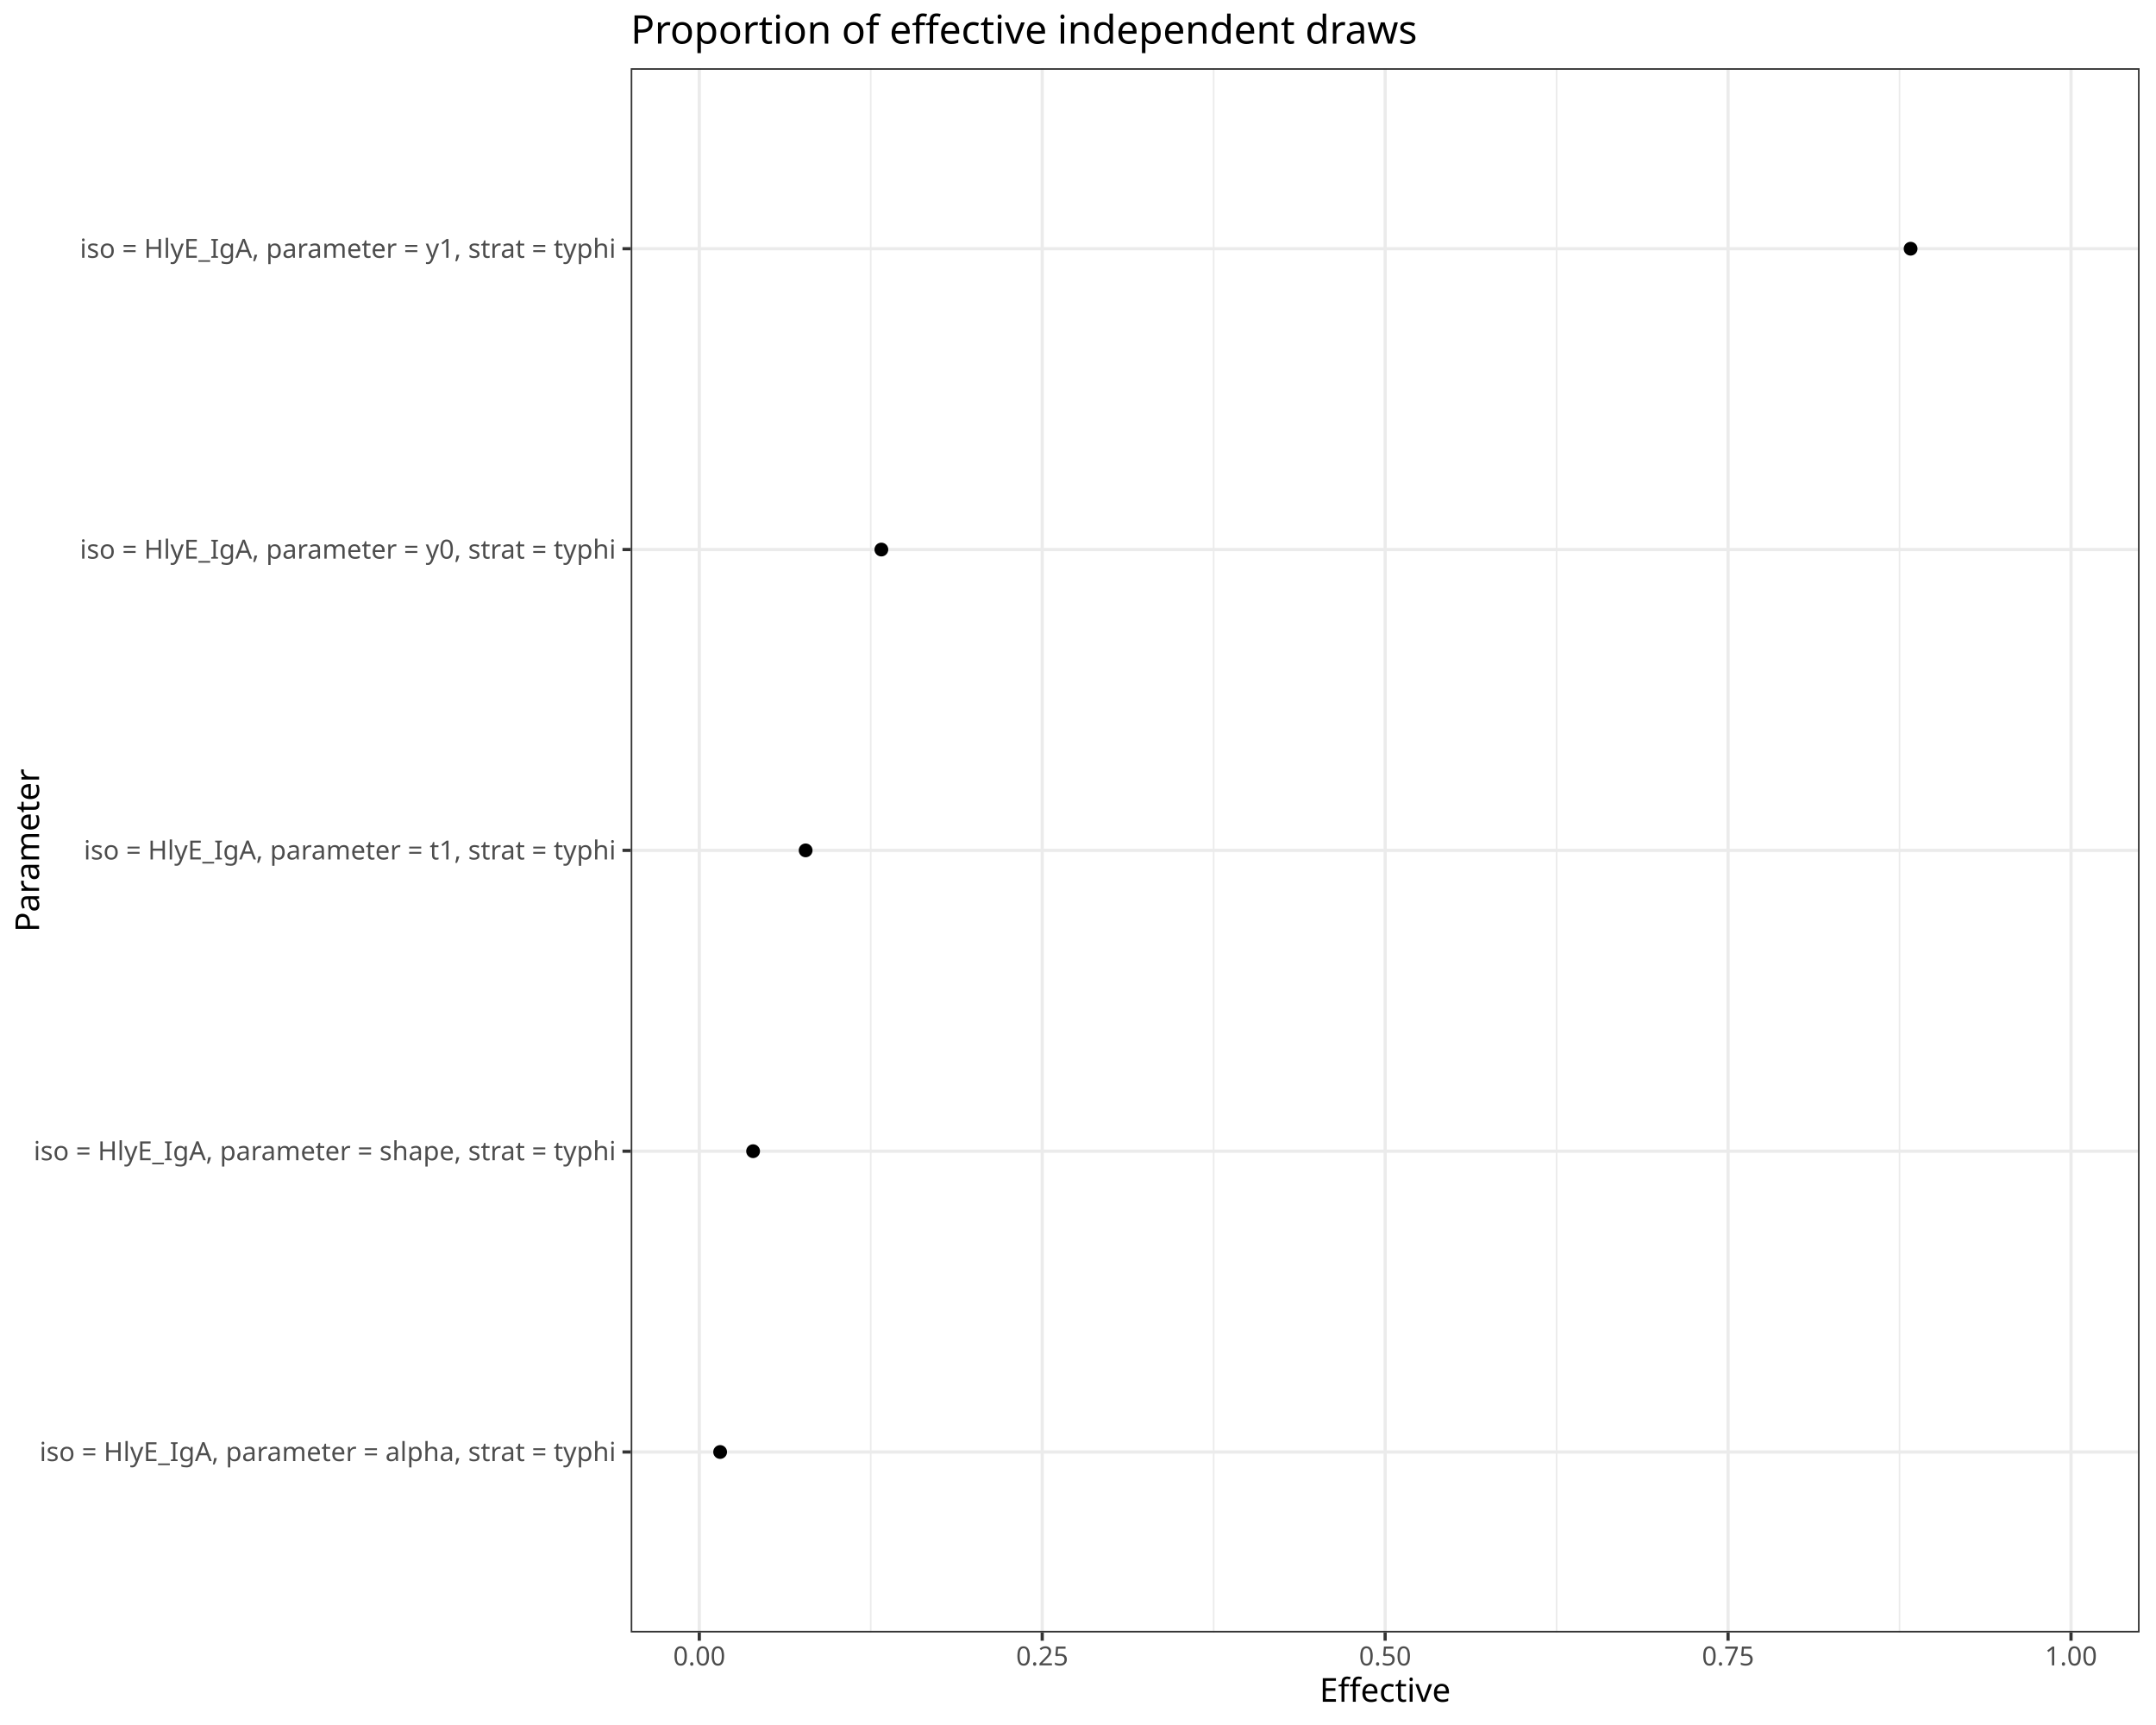
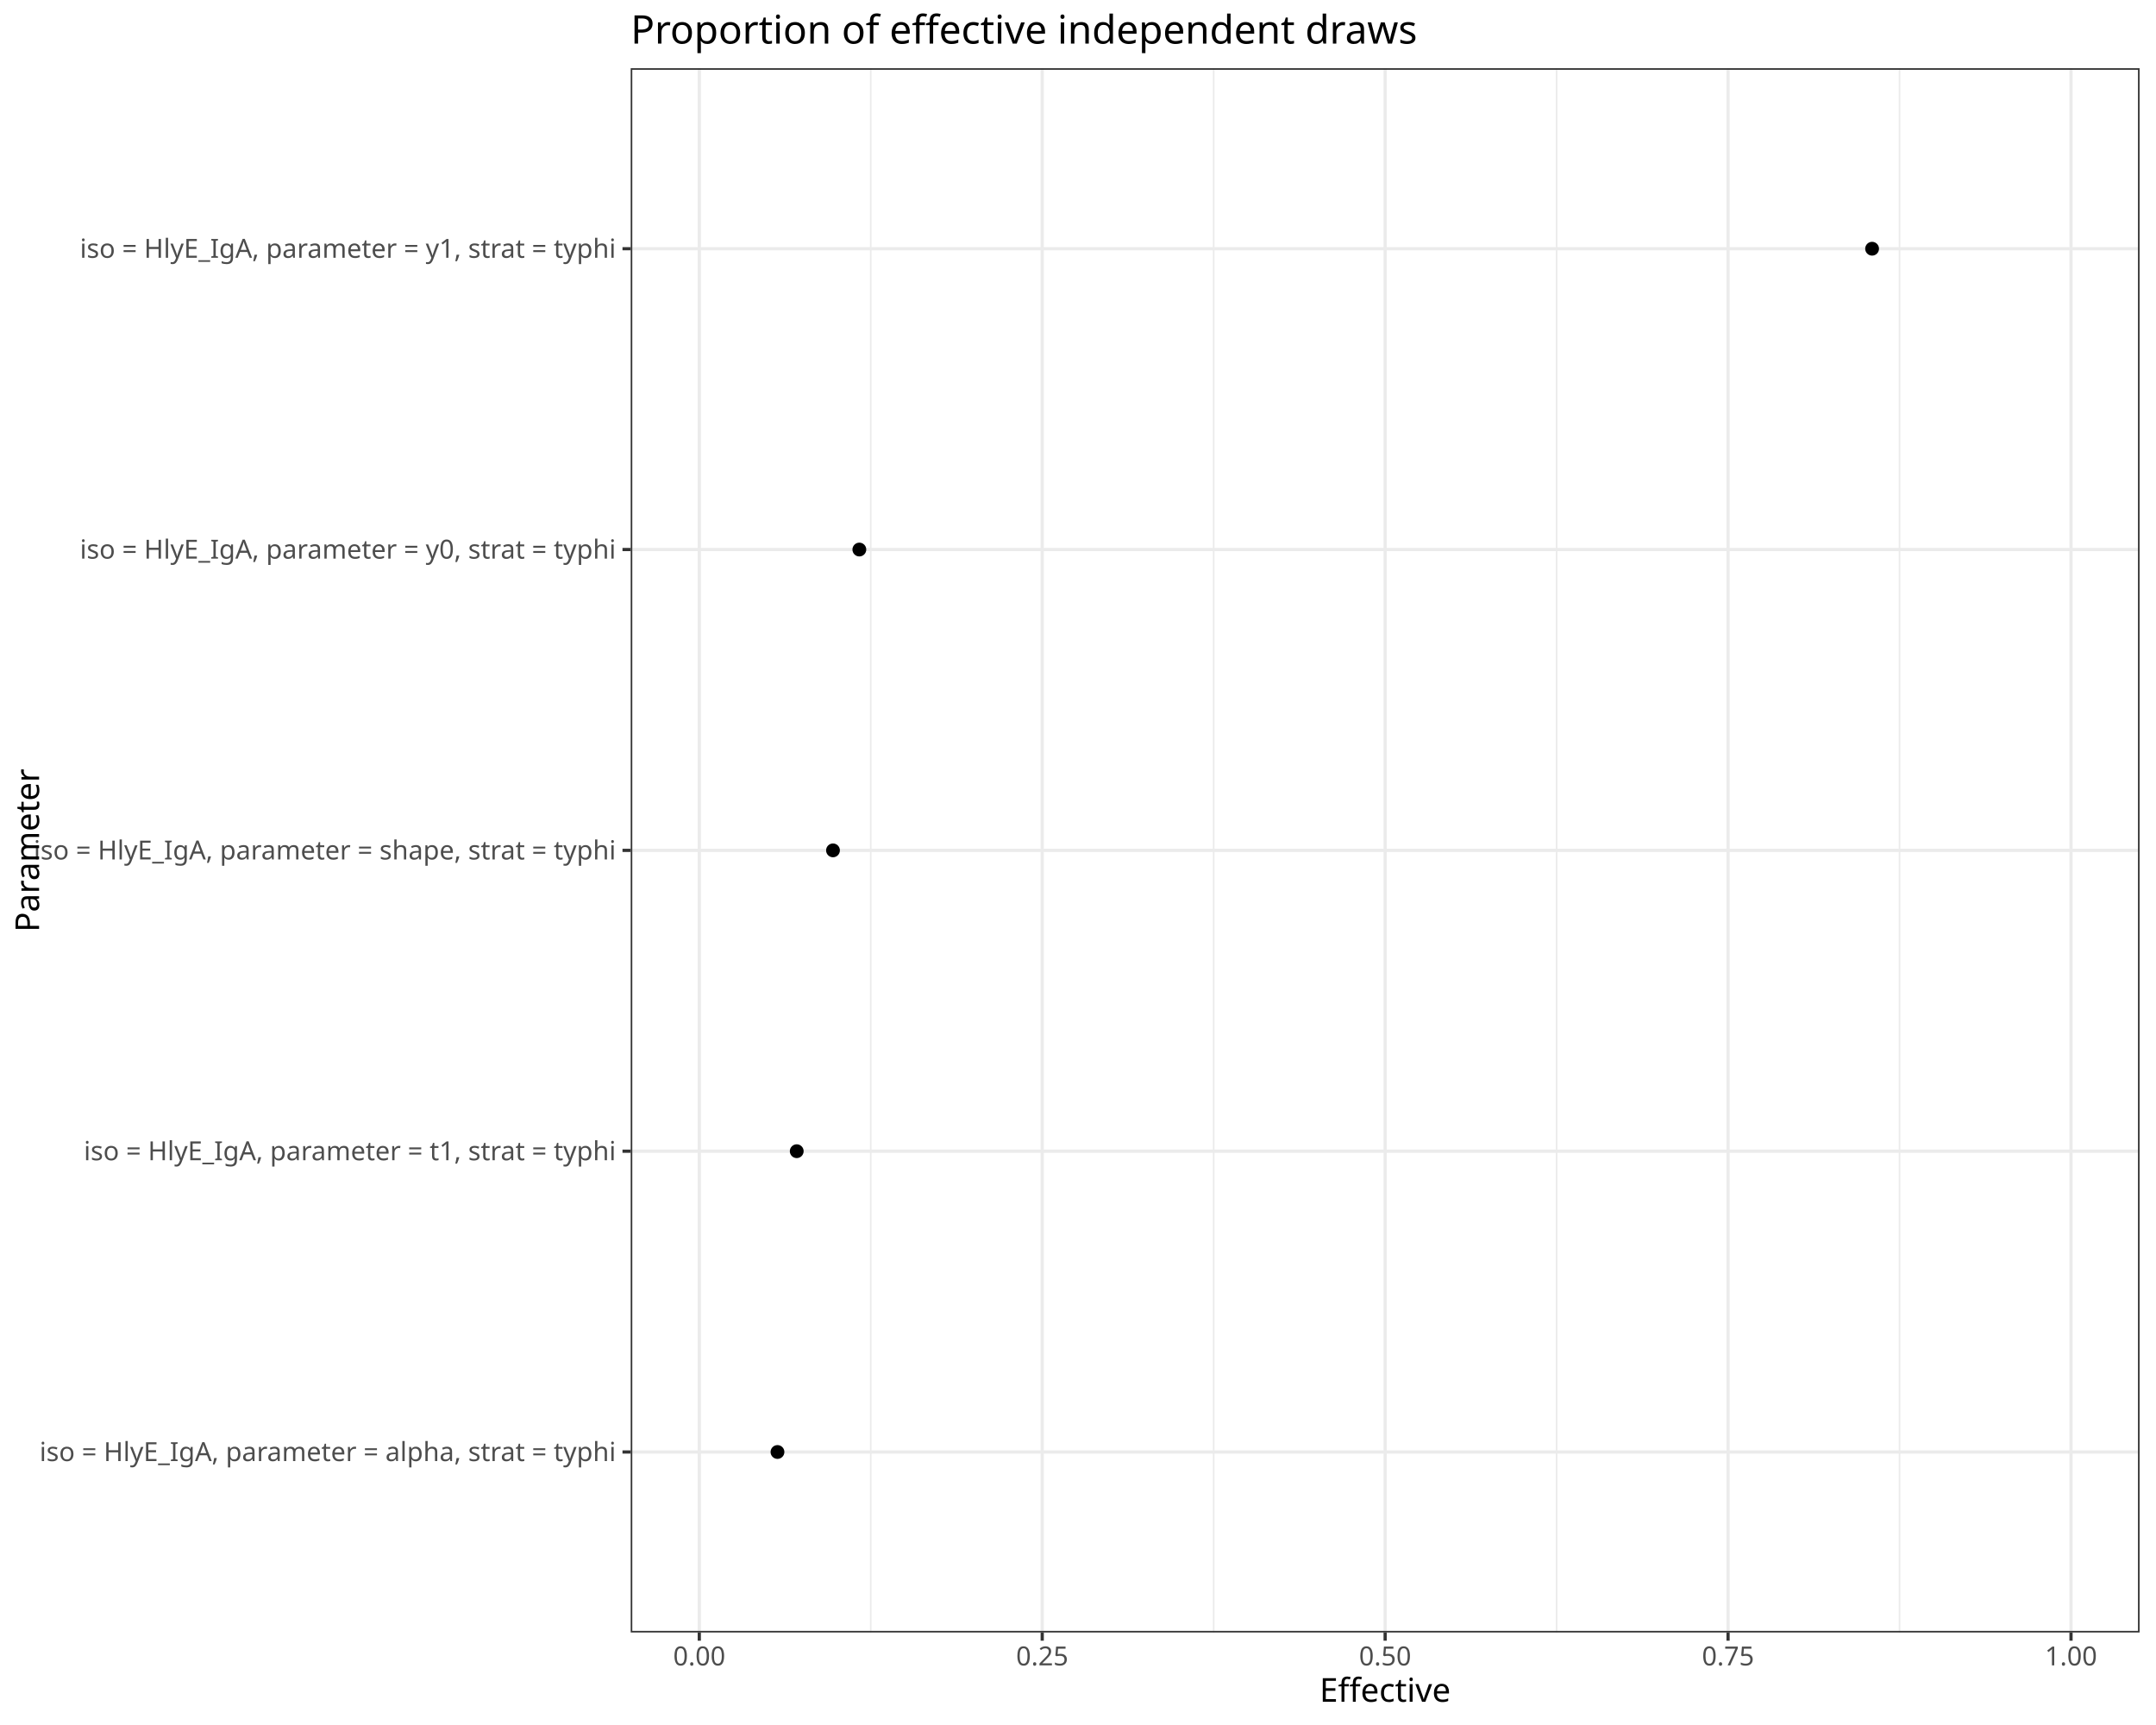
<svg xmlns="http://www.w3.org/2000/svg" class="svglite" data-engine-version="2.0" width="720.00pt" height="576.00pt" viewBox="0 0 720.00 576.00">
  <defs>
    <style type="text/css">
    .svglite line, .svglite polyline, .svglite polygon, .svglite path, .svglite rect, .svglite circle {
      fill: none;
      stroke: #000000;
      stroke-linecap: round;
      stroke-linejoin: round;
      stroke-miterlimit: 10.00;
    }
  </style>
  </defs>
  <rect width="100%" height="100%" style="stroke: none; fill: #FFFFFF;" />
  <defs>
    <clipPath id="cpMC4wMHw3MjAuMDB8MC4wMHw1NzYuMDA=">
      <rect x="0.00" y="0.00" width="720.00" height="576.00" />
    </clipPath>
  </defs>
  <g clip-path="url(#cpMC4wMHw3MjAuMDB8MC4wMHw1NzYuMDA=)">
    <rect x="0.00" y="0.00" width="720.00" height="576.00" style="stroke-width: 1.07; stroke: #FFFFFF; fill: #FFFFFF;" />
  </g>
  <defs>
    <clipPath id="cpMjEwLjYyfDcxNC41MnwyMi43OHw1NDUuMTE=">
      <rect x="210.62" y="22.78" width="503.90" height="522.33" />
    </clipPath>
  </defs>
  <g clip-path="url(#cpMjEwLjYyfDcxNC41MnwyMi43OHw1NDUuMTE=)">
    <rect x="210.62" y="22.78" width="503.90" height="522.33" style="stroke-width: 1.07; stroke: none; fill: #FFFFFF;" />
    <polyline points="290.79,545.11 290.79,22.78 " style="stroke-width: 0.53; stroke: #EBEBEB; stroke-linecap: butt;" />
    <polyline points="405.31,545.11 405.31,22.78 " style="stroke-width: 0.53; stroke: #EBEBEB; stroke-linecap: butt;" />
    <polyline points="519.83,545.11 519.83,22.78 " style="stroke-width: 0.53; stroke: #EBEBEB; stroke-linecap: butt;" />
    <polyline points="634.36,545.11 634.36,22.78 " style="stroke-width: 0.53; stroke: #EBEBEB; stroke-linecap: butt;" />
    <polyline points="210.62,484.84 714.52,484.84 " style="stroke-width: 1.07; stroke: #EBEBEB; stroke-linecap: butt;" />
    <polyline points="210.62,384.40 714.52,384.40 " style="stroke-width: 1.07; stroke: #EBEBEB; stroke-linecap: butt;" />
    <polyline points="210.62,283.95 714.52,283.95 " style="stroke-width: 1.07; stroke: #EBEBEB; stroke-linecap: butt;" />
    <polyline points="210.62,183.50 714.52,183.50 " style="stroke-width: 1.07; stroke: #EBEBEB; stroke-linecap: butt;" />
    <polyline points="210.62,83.05 714.52,83.05 " style="stroke-width: 1.07; stroke: #EBEBEB; stroke-linecap: butt;" />
    <polyline points="233.53,545.11 233.53,22.78 " style="stroke-width: 1.07; stroke: #EBEBEB; stroke-linecap: butt;" />
    <polyline points="348.05,545.11 348.05,22.78 " style="stroke-width: 1.07; stroke: #EBEBEB; stroke-linecap: butt;" />
    <polyline points="462.57,545.11 462.57,22.78 " style="stroke-width: 1.07; stroke: #EBEBEB; stroke-linecap: butt;" />
    <polyline points="577.09,545.11 577.09,22.78 " style="stroke-width: 1.07; stroke: #EBEBEB; stroke-linecap: butt;" />
    <polyline points="691.62,545.11 691.62,22.78 " style="stroke-width: 1.07; stroke: #EBEBEB; stroke-linecap: butt;" />
-     <circle cx="240.49" cy="484.84" r="1.95" style="stroke-width: 0.71; fill: #000000;" />
-     <circle cx="251.50" cy="384.40" r="1.95" style="stroke-width: 0.71; fill: #000000;" />
-     <circle cx="269.04" cy="283.95" r="1.95" style="stroke-width: 0.71; fill: #000000;" />
-     <circle cx="294.33" cy="183.50" r="1.95" style="stroke-width: 0.71; fill: #000000;" />
-     <circle cx="638.05" cy="83.05" r="1.95" style="stroke-width: 0.71; fill: #000000;" />
+     <circle cx="259.64" cy="484.84" r="1.95" style="stroke-width: 0.71; fill: #000000;" />
+     <circle cx="278.18" cy="283.95" r="1.95" style="stroke-width: 0.71; fill: #000000;" />
+     <circle cx="266.07" cy="384.40" r="1.95" style="stroke-width: 0.71; fill: #000000;" />
+     <circle cx="286.98" cy="183.50" r="1.95" style="stroke-width: 0.71; fill: #000000;" />
+     <circle cx="625.19" cy="83.05" r="1.95" style="stroke-width: 0.71; fill: #000000;" />
    <rect x="210.62" y="22.78" width="503.90" height="522.33" style="stroke-width: 1.07; stroke: #333333;" />
  </g>
  <g clip-path="url(#cpMC4wMHw3MjAuMDB8MC4wMHw1NzYuMDA=)">
    <text x="205.69" y="487.87" text-anchor="end" style="font-size: 8.80px; fill: #4D4D4D; font-family: sans;" textLength="185.17px" lengthAdjust="spacingAndGlyphs">iso = HlyE_IgA, parameter = alpha, strat = typhi</text>
-     <text x="205.69" y="387.42" text-anchor="end" style="font-size: 8.80px; fill: #4D4D4D; font-family: sans;" textLength="187.62px" lengthAdjust="spacingAndGlyphs">iso = HlyE_IgA, parameter = shape, strat = typhi</text>
-     <text x="205.69" y="286.98" text-anchor="end" style="font-size: 8.80px; fill: #4D4D4D; font-family: sans;" textLength="170.98px" lengthAdjust="spacingAndGlyphs">iso = HlyE_IgA, parameter = t1, strat = typhi</text>
+     <text x="205.69" y="387.42" text-anchor="end" style="font-size: 8.80px; fill: #4D4D4D; font-family: sans;" textLength="170.98px" lengthAdjust="spacingAndGlyphs">iso = HlyE_IgA, parameter = t1, strat = typhi</text>
+     <text x="205.69" y="286.98" text-anchor="end" style="font-size: 8.80px; fill: #4D4D4D; font-family: sans;" textLength="187.62px" lengthAdjust="spacingAndGlyphs">iso = HlyE_IgA, parameter = shape, strat = typhi</text>
    <text x="205.69" y="186.53" text-anchor="end" style="font-size: 8.80px; fill: #4D4D4D; font-family: sans;" textLength="172.94px" lengthAdjust="spacingAndGlyphs">iso = HlyE_IgA, parameter = y0, strat = typhi</text>
    <text x="205.69" y="86.08" text-anchor="end" style="font-size: 8.80px; fill: #4D4D4D; font-family: sans;" textLength="172.94px" lengthAdjust="spacingAndGlyphs">iso = HlyE_IgA, parameter = y1, strat = typhi</text>
    <polyline points="207.88,484.84 210.62,484.84 " style="stroke-width: 1.07; stroke: #333333; stroke-linecap: butt;" />
    <polyline points="207.88,384.40 210.62,384.40 " style="stroke-width: 1.07; stroke: #333333; stroke-linecap: butt;" />
    <polyline points="207.88,283.95 210.62,283.95 " style="stroke-width: 1.07; stroke: #333333; stroke-linecap: butt;" />
    <polyline points="207.88,183.50 210.62,183.50 " style="stroke-width: 1.07; stroke: #333333; stroke-linecap: butt;" />
    <polyline points="207.88,83.05 210.62,83.05 " style="stroke-width: 1.07; stroke: #333333; stroke-linecap: butt;" />
    <polyline points="233.53,547.85 233.53,545.11 " style="stroke-width: 1.07; stroke: #333333; stroke-linecap: butt;" />
    <polyline points="348.05,547.85 348.05,545.11 " style="stroke-width: 1.07; stroke: #333333; stroke-linecap: butt;" />
    <polyline points="462.57,547.85 462.57,545.11 " style="stroke-width: 1.07; stroke: #333333; stroke-linecap: butt;" />
    <polyline points="577.09,547.85 577.09,545.11 " style="stroke-width: 1.07; stroke: #333333; stroke-linecap: butt;" />
    <polyline points="691.62,547.85 691.62,545.11 " style="stroke-width: 1.07; stroke: #333333; stroke-linecap: butt;" />
    <text x="233.53" y="556.10" text-anchor="middle" style="font-size: 8.80px; fill: #4D4D4D; font-family: sans;" textLength="17.13px" lengthAdjust="spacingAndGlyphs">0.00</text>
    <text x="348.05" y="556.10" text-anchor="middle" style="font-size: 8.80px; fill: #4D4D4D; font-family: sans;" textLength="17.13px" lengthAdjust="spacingAndGlyphs">0.25</text>
    <text x="462.57" y="556.10" text-anchor="middle" style="font-size: 8.80px; fill: #4D4D4D; font-family: sans;" textLength="17.13px" lengthAdjust="spacingAndGlyphs">0.50</text>
    <text x="577.09" y="556.10" text-anchor="middle" style="font-size: 8.80px; fill: #4D4D4D; font-family: sans;" textLength="17.13px" lengthAdjust="spacingAndGlyphs">0.75</text>
    <text x="691.62" y="556.10" text-anchor="middle" style="font-size: 8.80px; fill: #4D4D4D; font-family: sans;" textLength="17.13px" lengthAdjust="spacingAndGlyphs">1.00</text>
    <text x="462.57" y="568.24" text-anchor="middle" style="font-size: 11.00px; font-family: sans;" textLength="42.19px" lengthAdjust="spacingAndGlyphs">Effective</text>
    <text transform="translate(13.05,283.95) rotate(-90)" text-anchor="middle" style="font-size: 11.00px; font-family: sans;" textLength="51.36px" lengthAdjust="spacingAndGlyphs">Parameter</text>
    <text x="210.62" y="14.56" style="font-size: 13.20px; font-family: sans;" textLength="243.64px" lengthAdjust="spacingAndGlyphs">Proportion of effective independent draws</text>
  </g>
</svg>
